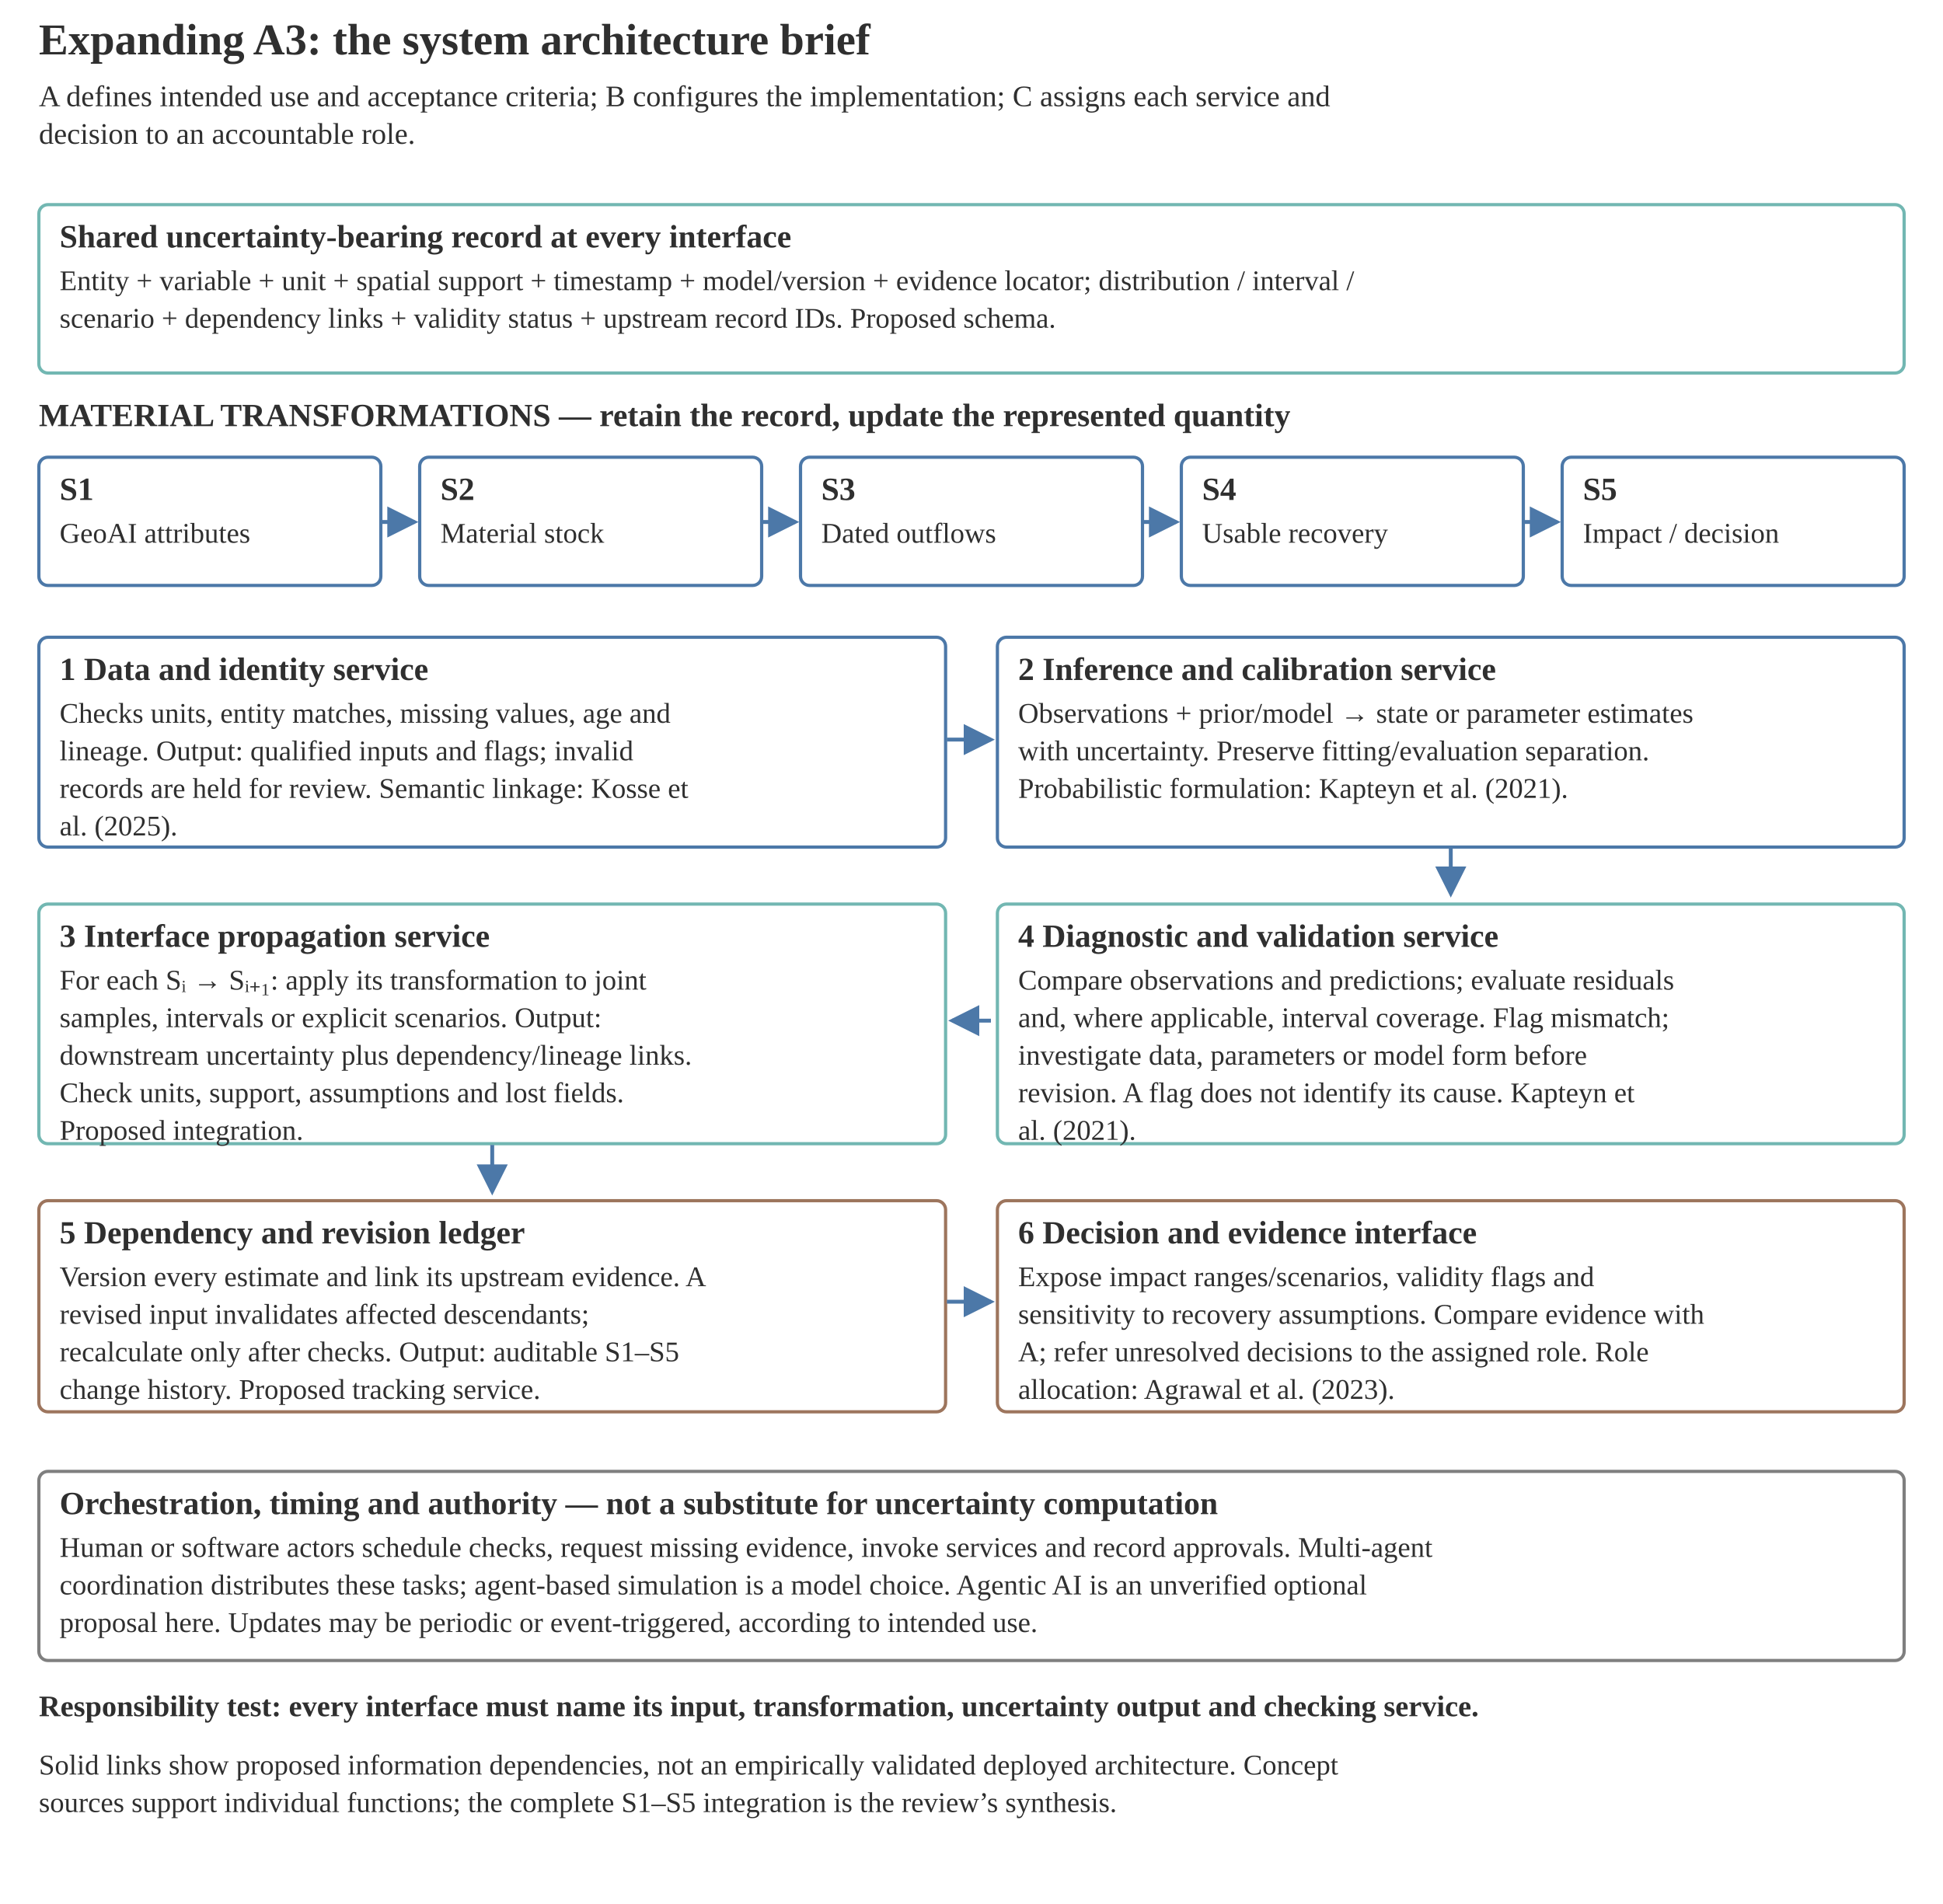
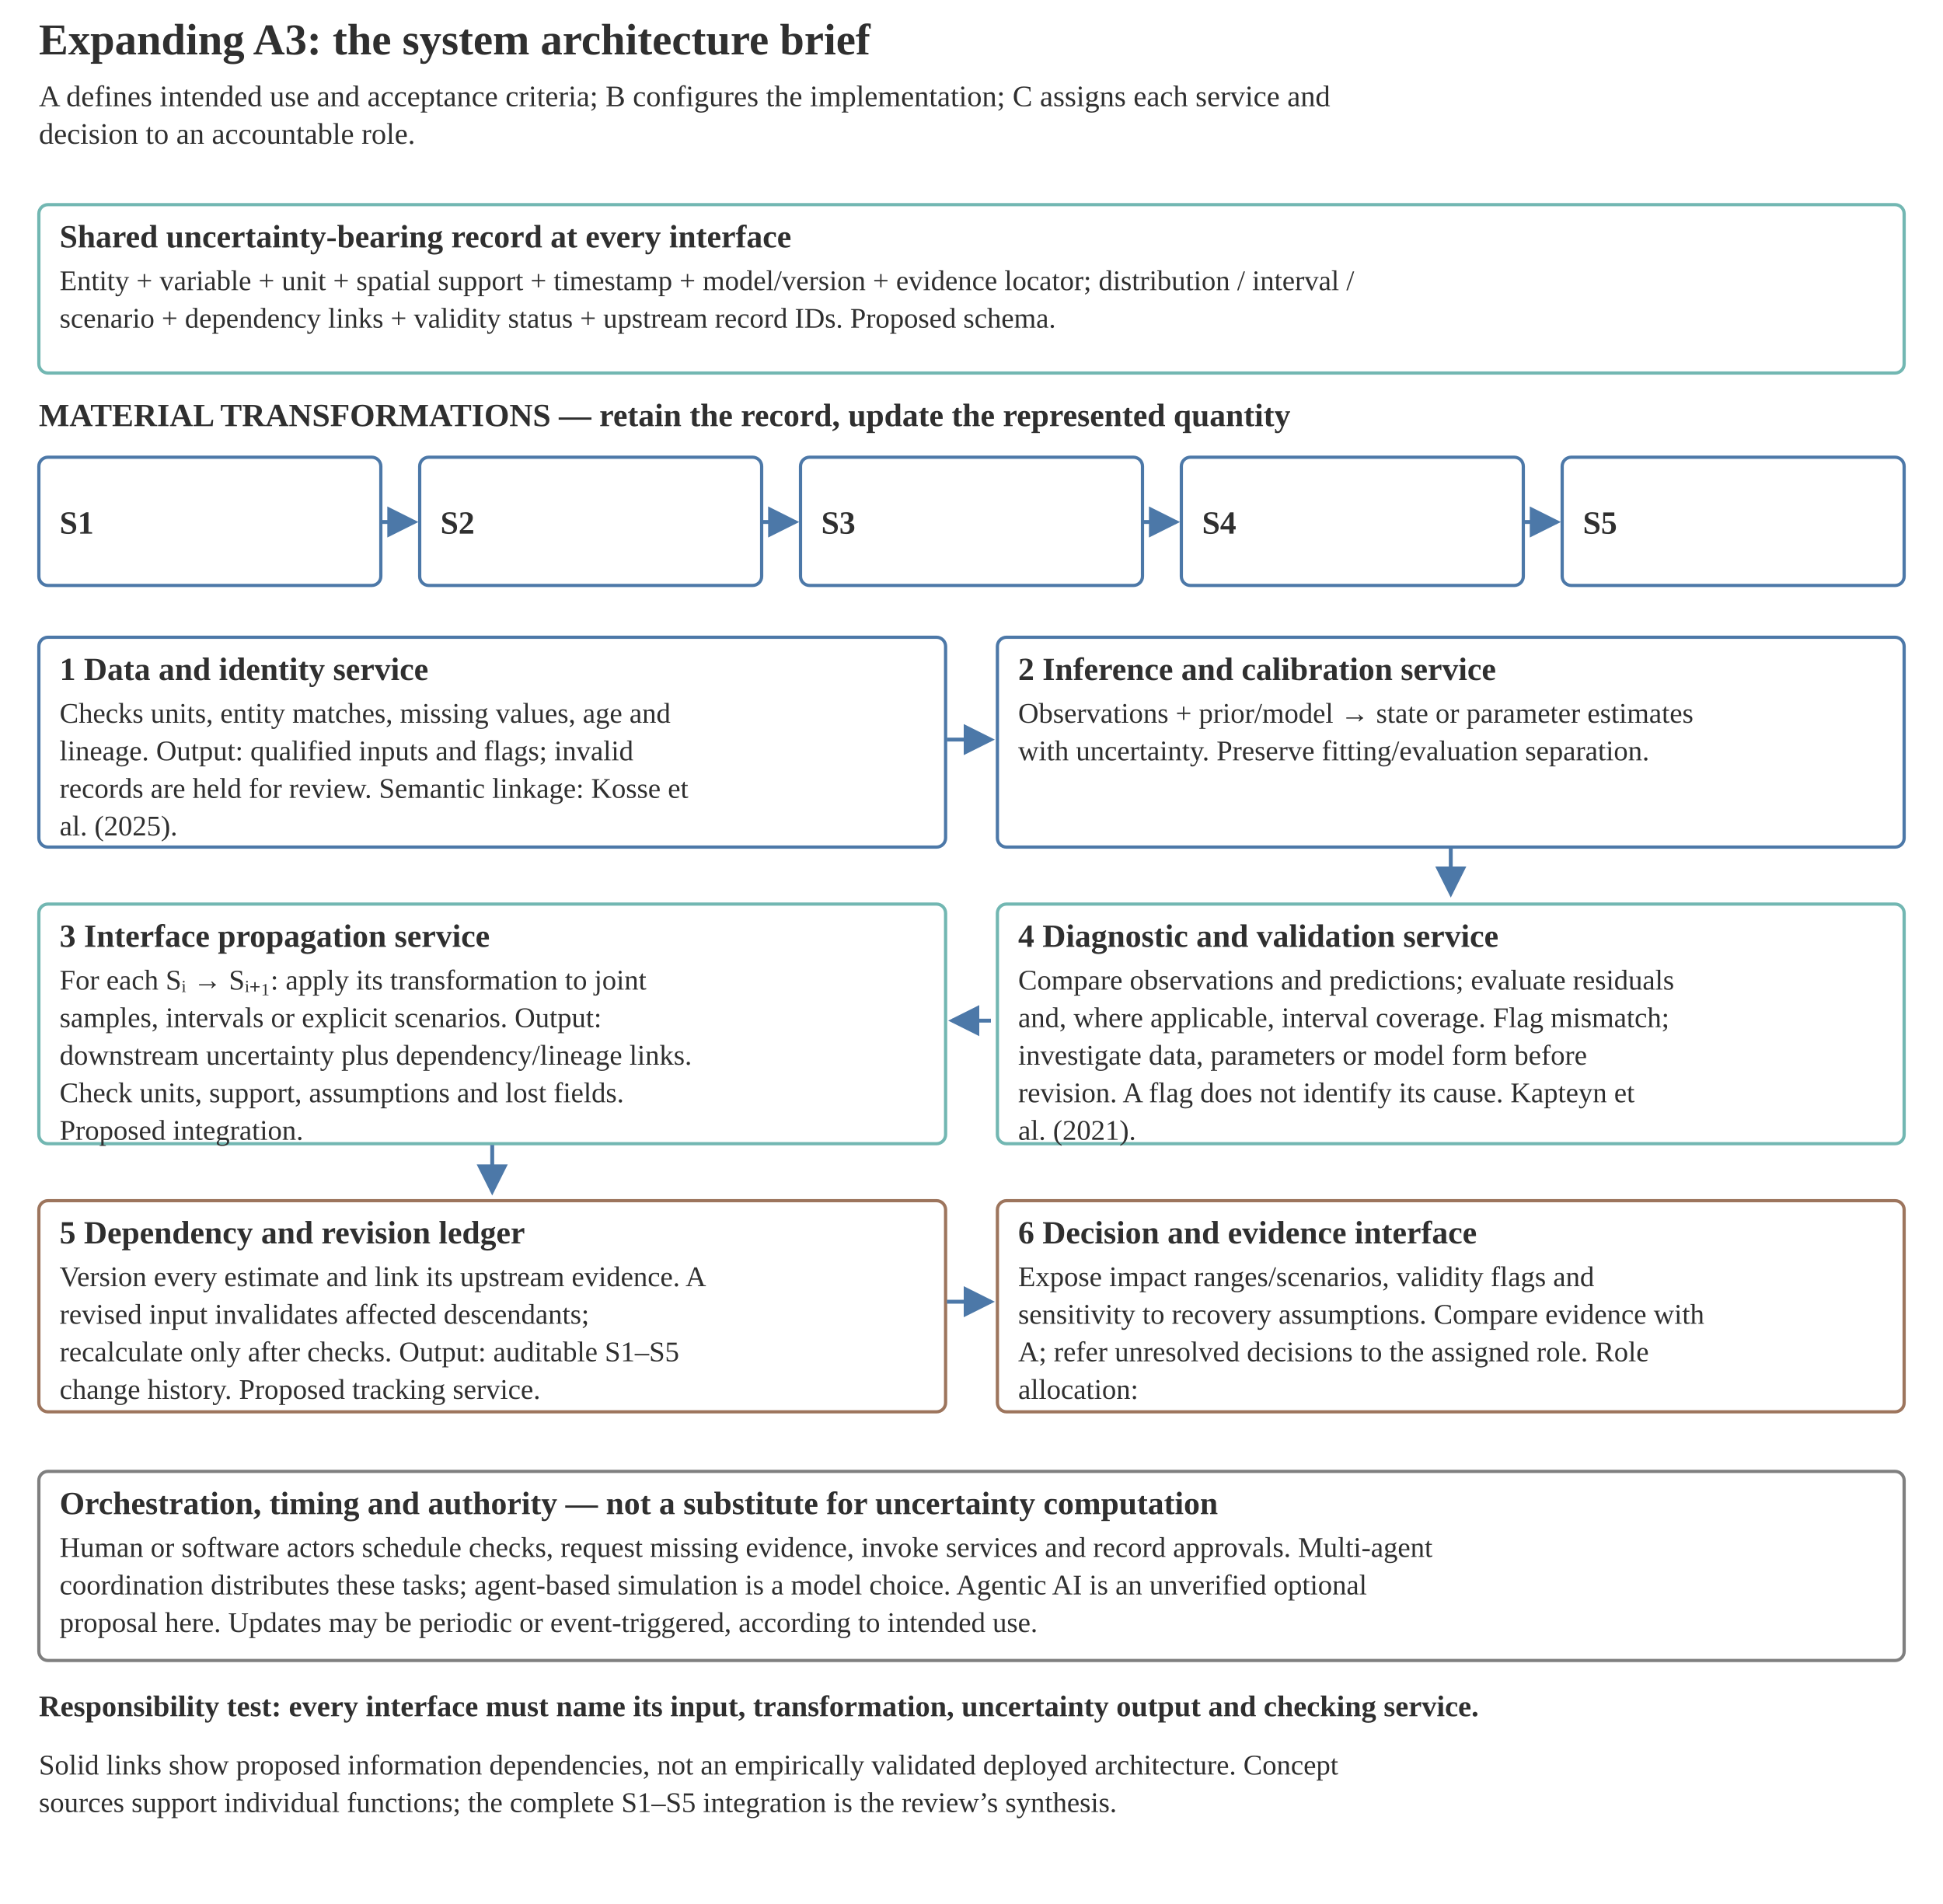
<svg xmlns="http://www.w3.org/2000/svg" width="1500" height="1470" viewBox="0 0 1500 1470">
  <rect width="100%" height="100%" fill="white" />
  <defs>
    <marker id="a" markerWidth="8" markerHeight="8" refX="7" refY="4" orient="auto">
      <path d="M0,0 L8,4 L0,8" fill="#4C78A8" />
    </marker>
  </defs>
  <text x="30" y="42" font-family="Times New Roman" font-size="34" fill="#2F2F2F" font-weight="700">Expanding A3: the system architecture brief</text>
  <text x="30" y="82" font-family="Times New Roman" font-size="23" fill="#2F2F2F" font-weight="400">A defines intended use and acceptance criteria; B configures the implementation; C assigns each service and</text>
  <text x="30" y="111" font-family="Times New Roman" font-size="23" fill="#2F2F2F" font-weight="400">decision to an accountable role.</text>
  <rect x="30" y="158" width="1440" height="130" rx="7" fill="#FFFFFF" stroke="#72B7B2" stroke-width="2.5" />
  <text x="46" y="191" font-family="Times New Roman" font-size="25" fill="#2F2F2F" font-weight="700">Shared uncertainty-bearing record at every interface</text>
  <text x="46" y="224" font-family="Times New Roman" font-size="22" fill="#2F2F2F" font-weight="400">Entity + variable + unit + spatial support + timestamp + model/version + evidence locator; distribution / interval /</text>
  <text x="46" y="253" font-family="Times New Roman" font-size="22" fill="#2F2F2F" font-weight="400">scenario + dependency links + validity status + upstream record IDs. Proposed schema.</text>
  <text x="30" y="329" font-family="Times New Roman" font-size="25" fill="#2F2F2F" font-weight="700">MATERIAL TRANSFORMATIONS — retain the record, update the represented quantity</text>
  <rect x="30" y="353" width="264" height="99" rx="7" fill="#FFFFFF" stroke="#4C78A8" stroke-width="2.5" />
-   <text x="46" y="386" font-family="Times New Roman" font-size="25" fill="#2F2F2F" font-weight="700">S1</text>
-   <text x="46" y="419" font-family="Times New Roman" font-size="22" fill="#2F2F2F" font-weight="400">GeoAI attributes</text>
+   <text x="46" y="412" font-family="Times New Roman" font-size="25" fill="#2F2F2F" font-weight="700">S1</text>
  <path d="M295,403 L320,403" stroke="#4C78A8" stroke-width="3" fill="none" marker-end="url(#a)" />
  <rect x="324" y="353" width="264" height="99" rx="7" fill="#FFFFFF" stroke="#4C78A8" stroke-width="2.5" />
-   <text x="340" y="386" font-family="Times New Roman" font-size="25" fill="#2F2F2F" font-weight="700">S2</text>
-   <text x="340" y="419" font-family="Times New Roman" font-size="22" fill="#2F2F2F" font-weight="400">Material stock</text>
+   <text x="340" y="412" font-family="Times New Roman" font-size="25" fill="#2F2F2F" font-weight="700">S2</text>
  <path d="M589,403 L614,403" stroke="#4C78A8" stroke-width="3" fill="none" marker-end="url(#a)" />
  <rect x="618" y="353" width="264" height="99" rx="7" fill="#FFFFFF" stroke="#4C78A8" stroke-width="2.5" />
-   <text x="634" y="386" font-family="Times New Roman" font-size="25" fill="#2F2F2F" font-weight="700">S3</text>
-   <text x="634" y="419" font-family="Times New Roman" font-size="22" fill="#2F2F2F" font-weight="400">Dated outflows</text>
+   <text x="634" y="412" font-family="Times New Roman" font-size="25" fill="#2F2F2F" font-weight="700">S3</text>
  <path d="M883,403 L908,403" stroke="#4C78A8" stroke-width="3" fill="none" marker-end="url(#a)" />
  <rect x="912" y="353" width="264" height="99" rx="7" fill="#FFFFFF" stroke="#4C78A8" stroke-width="2.5" />
-   <text x="928" y="386" font-family="Times New Roman" font-size="25" fill="#2F2F2F" font-weight="700">S4</text>
-   <text x="928" y="419" font-family="Times New Roman" font-size="22" fill="#2F2F2F" font-weight="400">Usable recovery</text>
+   <text x="928" y="412" font-family="Times New Roman" font-size="25" fill="#2F2F2F" font-weight="700">S4</text>
  <path d="M1177,403 L1202,403" stroke="#4C78A8" stroke-width="3" fill="none" marker-end="url(#a)" />
  <rect x="1206" y="353" width="264" height="99" rx="7" fill="#FFFFFF" stroke="#4C78A8" stroke-width="2.5" />
-   <text x="1222" y="386" font-family="Times New Roman" font-size="25" fill="#2F2F2F" font-weight="700">S5</text>
-   <text x="1222" y="419" font-family="Times New Roman" font-size="22" fill="#2F2F2F" font-weight="400">Impact / decision</text>
+   <text x="1222" y="412" font-family="Times New Roman" font-size="25" fill="#2F2F2F" font-weight="700">S5</text>
  <rect x="30" y="492" width="700" height="162" rx="7" fill="#FFFFFF" stroke="#4C78A8" stroke-width="2.5" />
  <text x="46" y="525" font-family="Times New Roman" font-size="25" fill="#2F2F2F" font-weight="700">1  Data and identity service</text>
  <text x="46" y="558" font-family="Times New Roman" font-size="22" fill="#2F2F2F" font-weight="400">Checks units, entity matches, missing values, age and</text>
  <text x="46" y="587" font-family="Times New Roman" font-size="22" fill="#2F2F2F" font-weight="400">lineage. Output: qualified inputs and flags; invalid</text>
  <text x="46" y="616" font-family="Times New Roman" font-size="22" fill="#2F2F2F" font-weight="400">records are held for review. Semantic linkage: Kosse et</text>
  <text x="46" y="645" font-family="Times New Roman" font-size="22" fill="#2F2F2F" font-weight="400">al. (2025).</text>
  <rect x="770" y="492" width="700" height="162" rx="7" fill="#FFFFFF" stroke="#4C78A8" stroke-width="2.5" />
  <text x="786" y="525" font-family="Times New Roman" font-size="25" fill="#2F2F2F" font-weight="700">2  Inference and calibration service</text>
  <text x="786" y="558" font-family="Times New Roman" font-size="22" fill="#2F2F2F" font-weight="400">Observations + prior/model → state or parameter estimates</text>
  <text x="786" y="587" font-family="Times New Roman" font-size="22" fill="#2F2F2F" font-weight="400">with uncertainty. Preserve fitting/evaluation separation.</text>
-   <text x="786" y="616" font-family="Times New Roman" font-size="22" fill="#2F2F2F" font-weight="400">Probabilistic formulation: Kapteyn et al. (2021).</text>
+   <text x="786" y="616" font-family="Times New Roman" font-size="22" fill="#2F2F2F" font-weight="400" />
  <path d="M731,571 L765,571" stroke="#4C78A8" stroke-width="3" fill="none" marker-end="url(#a)" />
  <rect x="30" y="698" width="700" height="185" rx="7" fill="#FFFFFF" stroke="#72B7B2" stroke-width="2.5" />
  <text x="46" y="731" font-family="Times New Roman" font-size="25" fill="#2F2F2F" font-weight="700">3  Interface propagation service</text>
  <text x="46" y="764" font-family="Times New Roman" font-size="22" fill="#2F2F2F" font-weight="400">For each Sᵢ → Sᵢ₊₁: apply its transformation to joint</text>
  <text x="46" y="793" font-family="Times New Roman" font-size="22" fill="#2F2F2F" font-weight="400">samples, intervals or explicit scenarios. Output:</text>
  <text x="46" y="822" font-family="Times New Roman" font-size="22" fill="#2F2F2F" font-weight="400">downstream uncertainty plus dependency/lineage links.</text>
  <text x="46" y="851" font-family="Times New Roman" font-size="22" fill="#2F2F2F" font-weight="400">Check units, support, assumptions and lost fields.</text>
  <text x="46" y="880" font-family="Times New Roman" font-size="22" fill="#2F2F2F" font-weight="400">Proposed integration.</text>
  <rect x="770" y="698" width="700" height="185" rx="7" fill="#FFFFFF" stroke="#72B7B2" stroke-width="2.5" />
  <text x="786" y="731" font-family="Times New Roman" font-size="25" fill="#2F2F2F" font-weight="700">4  Diagnostic and validation service</text>
  <text x="786" y="764" font-family="Times New Roman" font-size="22" fill="#2F2F2F" font-weight="400">Compare observations and predictions; evaluate residuals</text>
  <text x="786" y="793" font-family="Times New Roman" font-size="22" fill="#2F2F2F" font-weight="400">and, where applicable, interval coverage. Flag mismatch;</text>
  <text x="786" y="822" font-family="Times New Roman" font-size="22" fill="#2F2F2F" font-weight="400">investigate data, parameters or model form before</text>
  <text x="786" y="851" font-family="Times New Roman" font-size="22" fill="#2F2F2F" font-weight="400">revision. A flag does not identify its cause. Kapteyn et</text>
  <text x="786" y="880" font-family="Times New Roman" font-size="22" fill="#2F2F2F" font-weight="400">al. (2021).</text>
  <path d="M1120,655 L1120,690" stroke="#4C78A8" stroke-width="3" fill="none" marker-end="url(#a)" />
  <path d="M765,788 L735,788" stroke="#4C78A8" stroke-width="3" fill="none" marker-end="url(#a)" />
  <rect x="30" y="927" width="700" height="163" rx="7" fill="#FFFFFF" stroke="#9D755D" stroke-width="2.5" />
  <text x="46" y="960" font-family="Times New Roman" font-size="25" fill="#2F2F2F" font-weight="700">5  Dependency and revision ledger</text>
  <text x="46" y="993" font-family="Times New Roman" font-size="22" fill="#2F2F2F" font-weight="400">Version every estimate and link its upstream evidence. A</text>
  <text x="46" y="1022" font-family="Times New Roman" font-size="22" fill="#2F2F2F" font-weight="400">revised input invalidates affected descendants;</text>
  <text x="46" y="1051" font-family="Times New Roman" font-size="22" fill="#2F2F2F" font-weight="400">recalculate only after checks. Output: auditable S1–S5</text>
  <text x="46" y="1080" font-family="Times New Roman" font-size="22" fill="#2F2F2F" font-weight="400">change history. Proposed tracking service.</text>
  <rect x="770" y="927" width="700" height="163" rx="7" fill="#FFFFFF" stroke="#9D755D" stroke-width="2.5" />
  <text x="786" y="960" font-family="Times New Roman" font-size="25" fill="#2F2F2F" font-weight="700">6  Decision and evidence interface</text>
  <text x="786" y="993" font-family="Times New Roman" font-size="22" fill="#2F2F2F" font-weight="400">Expose impact ranges/scenarios, validity flags and</text>
  <text x="786" y="1022" font-family="Times New Roman" font-size="22" fill="#2F2F2F" font-weight="400">sensitivity to recovery assumptions. Compare evidence with</text>
  <text x="786" y="1051" font-family="Times New Roman" font-size="22" fill="#2F2F2F" font-weight="400">A; refer unresolved decisions to the assigned role. Role</text>
-   <text x="786" y="1080" font-family="Times New Roman" font-size="22" fill="#2F2F2F" font-weight="400">allocation: Agrawal et al. (2023).</text>
+   <text x="786" y="1080" font-family="Times New Roman" font-size="22" fill="#2F2F2F" font-weight="400">allocation: </text>
  <path d="M380,884 L380,920" stroke="#4C78A8" stroke-width="3" fill="none" marker-end="url(#a)" />
  <path d="M731,1005 L765,1005" stroke="#4C78A8" stroke-width="3" fill="none" marker-end="url(#a)" />
  <rect x="30" y="1136" width="1440" height="146" rx="7" fill="#FFFFFF" stroke="#7F7F7F" stroke-width="2.5" />
  <text x="46" y="1169" font-family="Times New Roman" font-size="25" fill="#2F2F2F" font-weight="700">Orchestration, timing and authority — not a substitute for uncertainty computation</text>
  <text x="46" y="1202" font-family="Times New Roman" font-size="22" fill="#2F2F2F" font-weight="400">Human or software actors schedule checks, request missing evidence, invoke services and record approvals. Multi-agent</text>
  <text x="46" y="1231" font-family="Times New Roman" font-size="22" fill="#2F2F2F" font-weight="400">coordination distributes these tasks; agent-based simulation is a model choice. Agentic AI is an unverified optional</text>
  <text x="46" y="1260" font-family="Times New Roman" font-size="22" fill="#2F2F2F" font-weight="400">proposal here. Updates may be periodic or event-triggered, according to intended use.</text>
  <text x="30" y="1325" font-family="Times New Roman" font-size="23" fill="#2F2F2F" font-weight="700">Responsibility test: every interface must name its input, transformation, uncertainty output and checking service.</text>
  <text x="30" y="1370" font-family="Times New Roman" font-size="22" fill="#2F2F2F" font-weight="400">Solid links show proposed information dependencies, not an empirically validated deployed architecture. Concept</text>
  <text x="30" y="1399" font-family="Times New Roman" font-size="22" fill="#2F2F2F" font-weight="400">sources support individual functions; the complete S1–S5 integration is the review’s synthesis.</text>
</svg>
